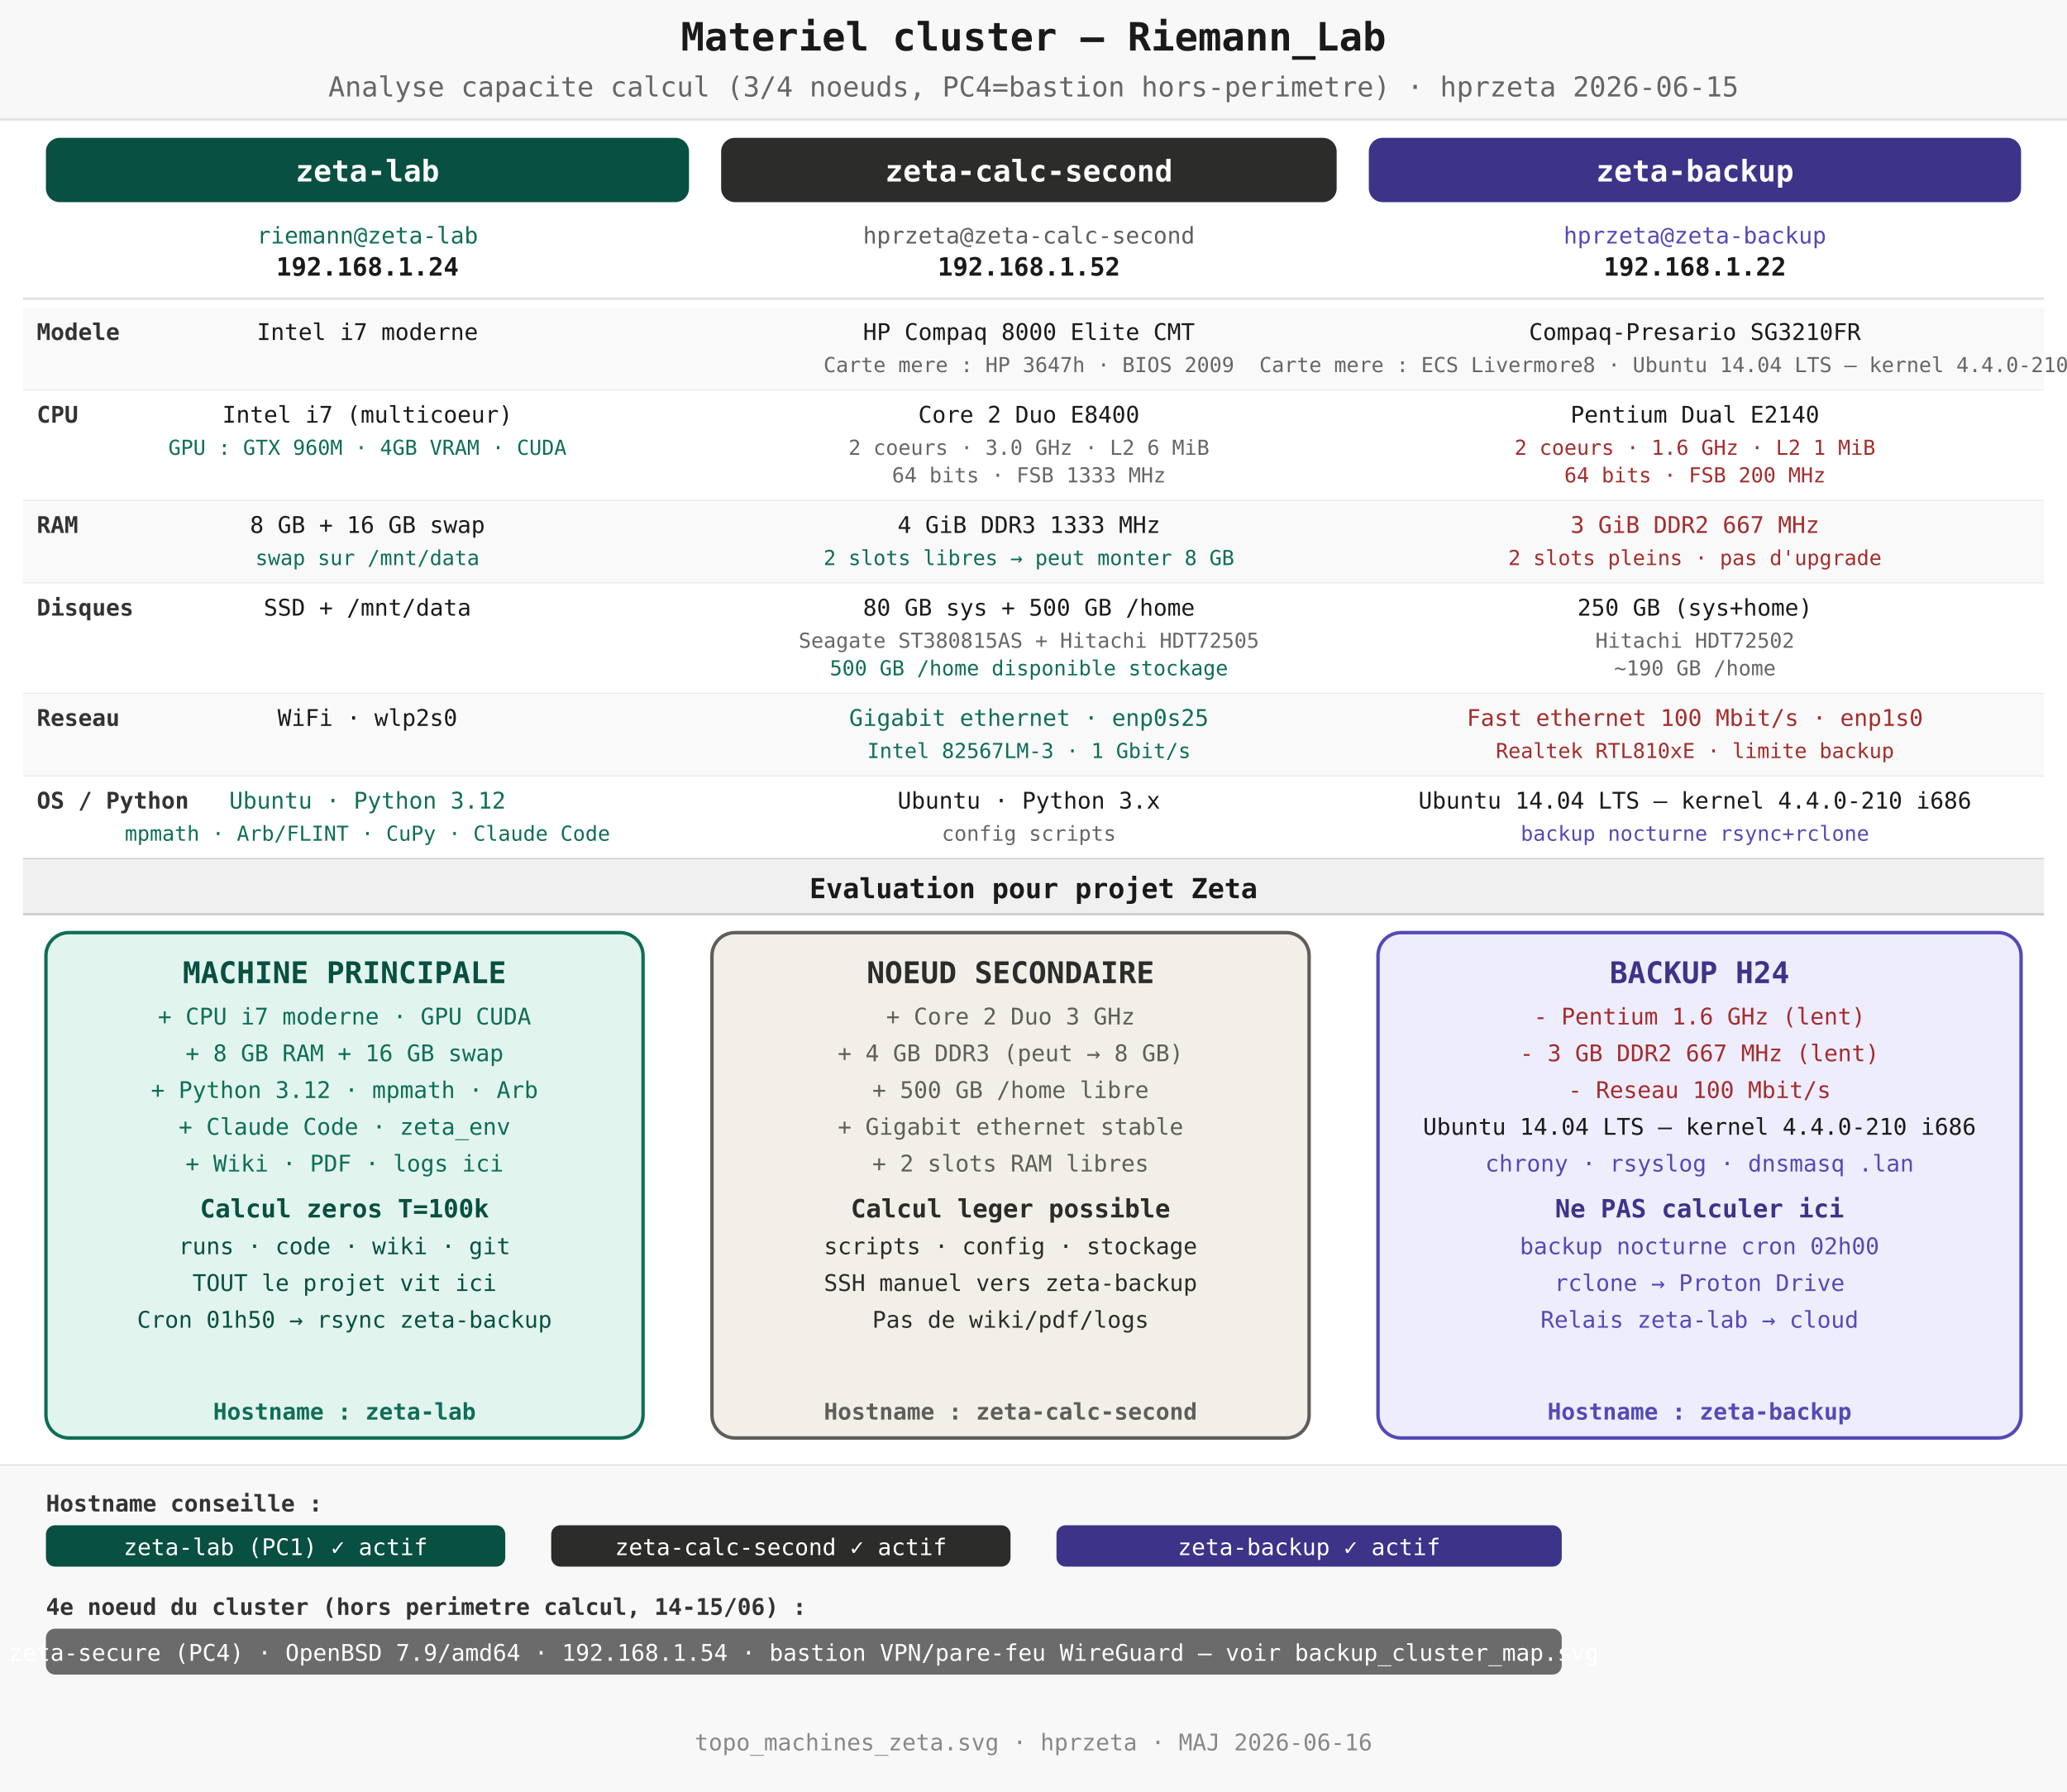
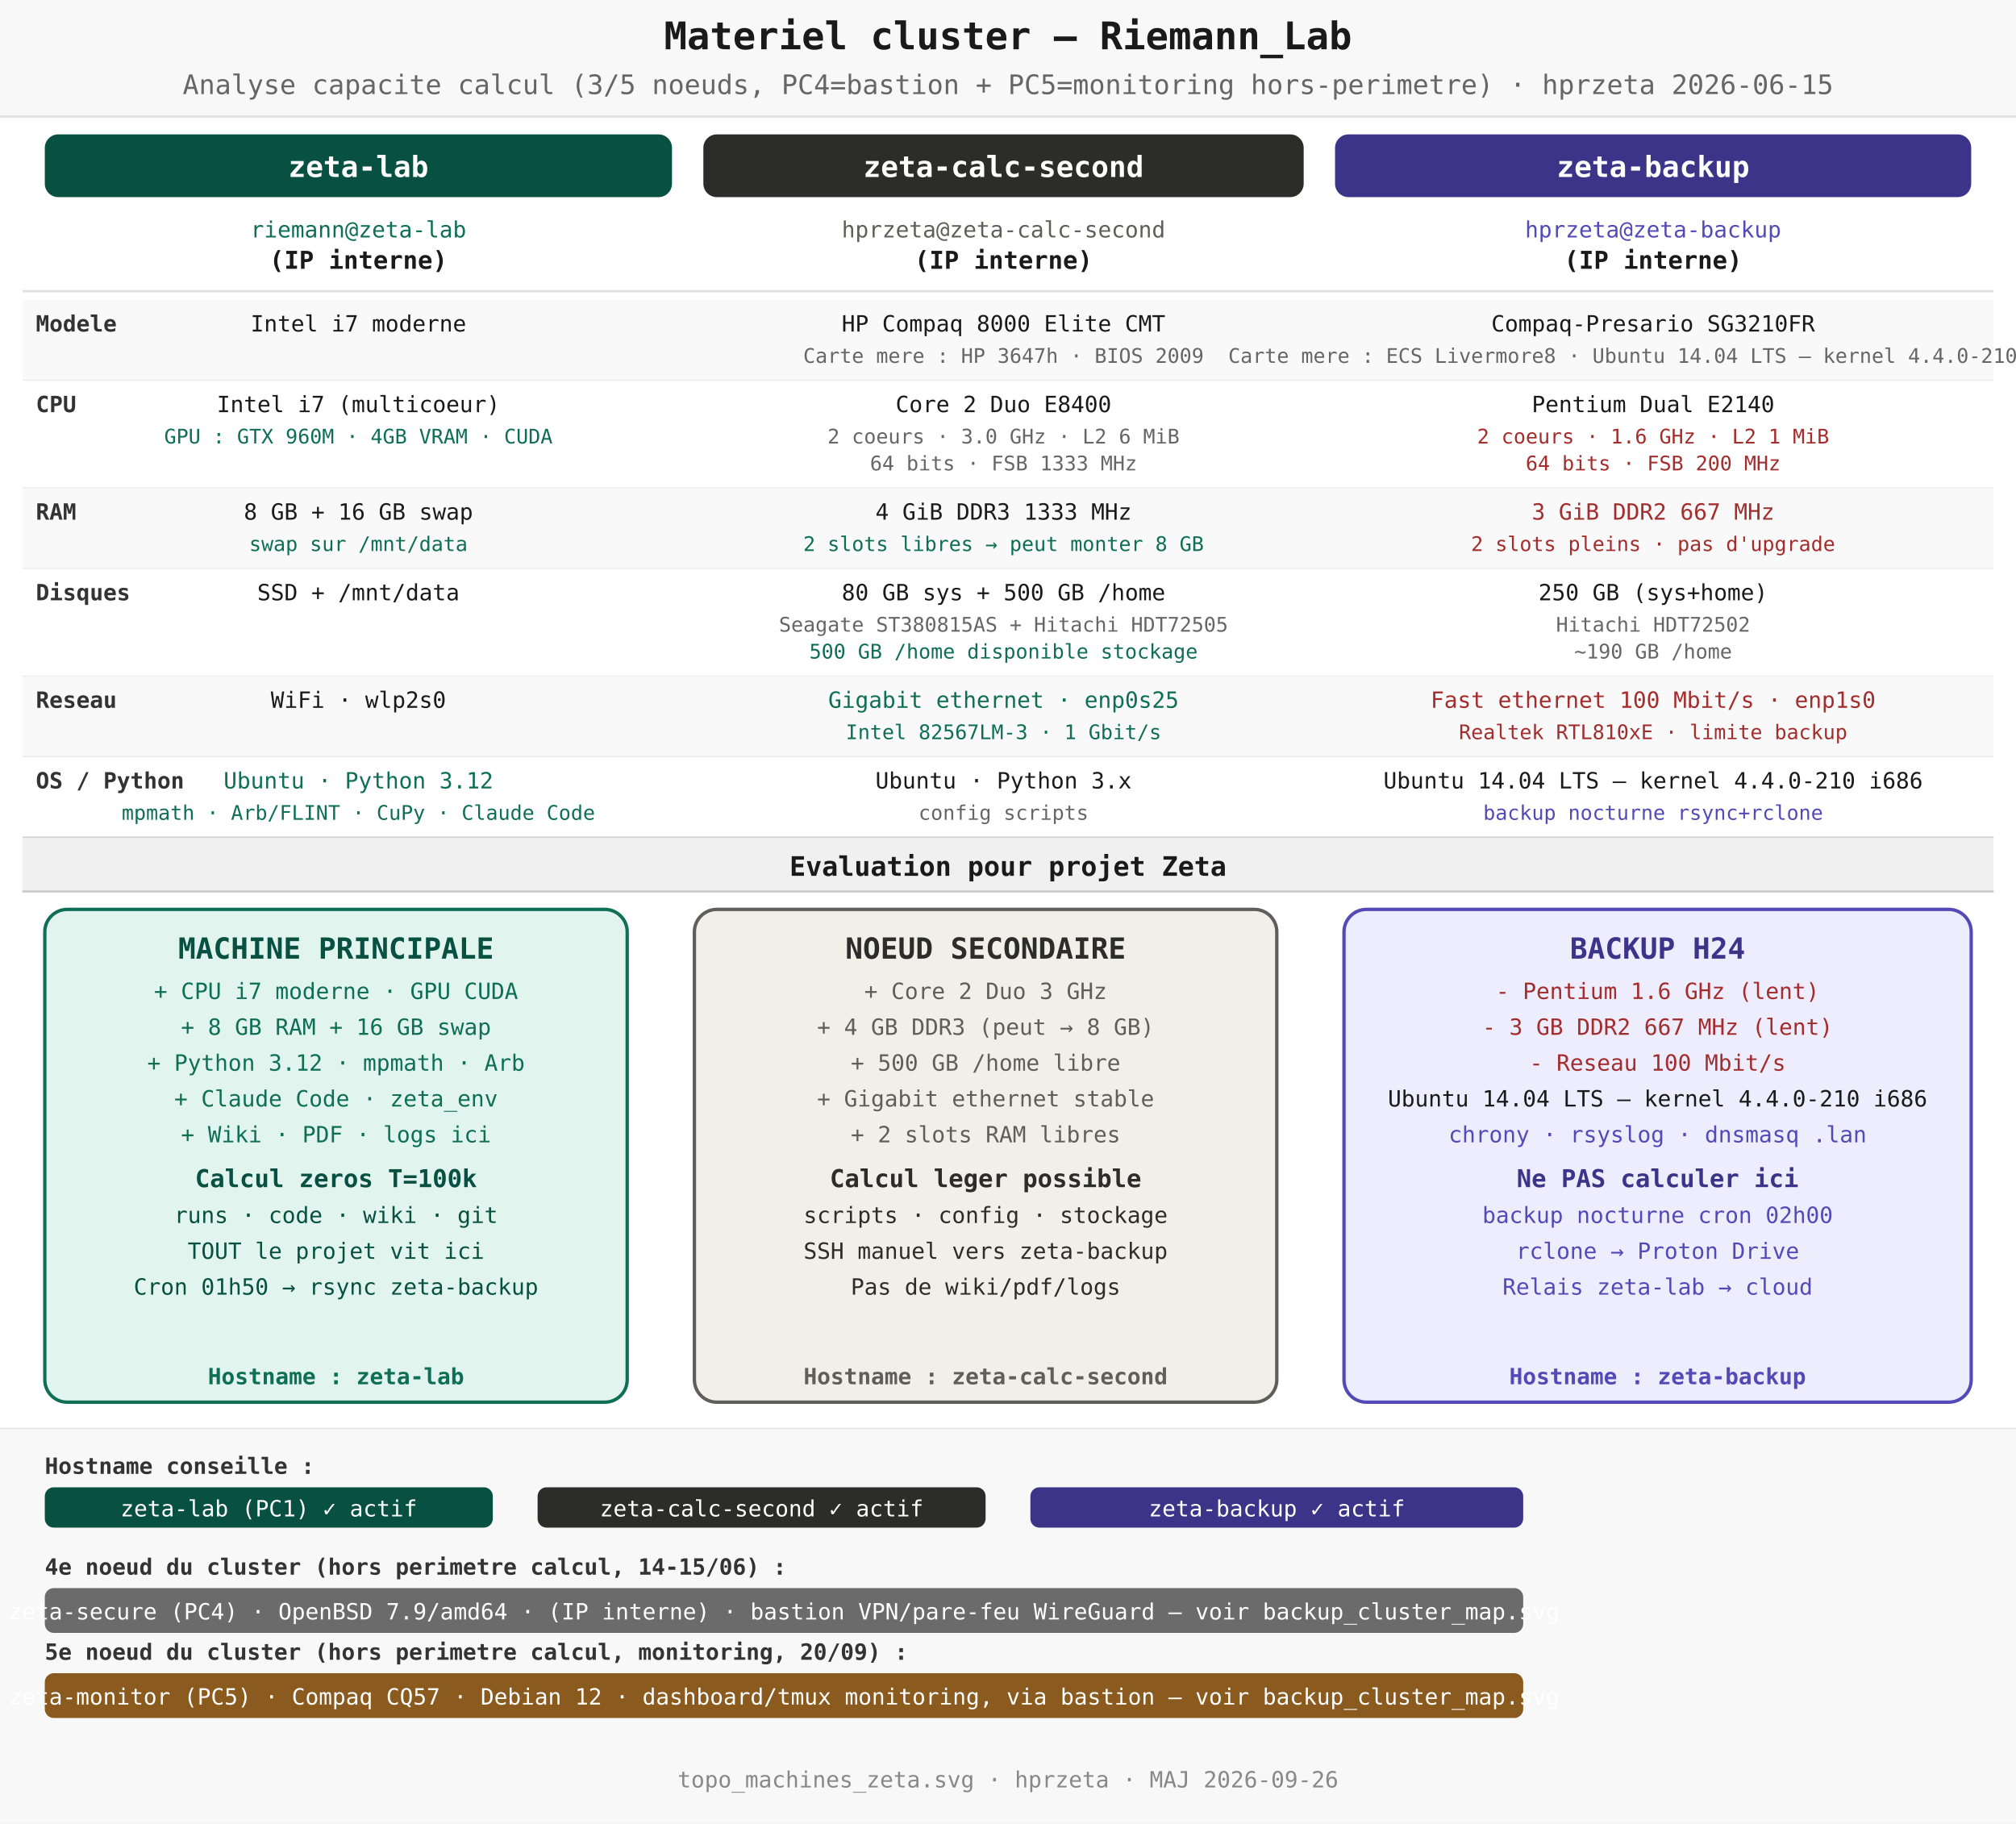
- <svg xmlns="http://www.w3.org/2000/svg" width="900" height="780" viewBox="0 0 900 780" font-family="monospace,sans-serif">
-   <rect width="900" height="780" fill="#ffffff" />
+ <svg xmlns="http://www.w3.org/2000/svg" width="900" height="814" viewBox="0 0 900 814" font-family="monospace,sans-serif">
+   <rect width="900" height="814" fill="#ffffff" />
  <rect x="0" y="0" width="900" height="52" fill="#f8f8f8" />
  <line x1="0" y1="52" x2="900" y2="52" stroke="#e0e0e0" stroke-width="1" />
  <text x="450" y="22" text-anchor="middle" font-size="17" font-weight="700" fill="#1a1a1a">Materiel cluster — Riemann_Lab</text>
-   <text x="450" y="42" text-anchor="middle" font-size="12" fill="#666">Analyse capacite calcul (3/4 noeuds, PC4=bastion hors-perimetre) · hprzeta 2026-06-15</text>
+   <text x="450" y="42" text-anchor="middle" font-size="12" fill="#666">Analyse capacite calcul (3/5 noeuds, PC4=bastion + PC5=monitoring hors-perimetre) · hprzeta 2026-06-15</text>
  <rect x="20" y="60" width="280" height="28" rx="6" fill="#085041" />
  <text x="160" y="79" text-anchor="middle" font-size="13" font-weight="700" fill="#ffffff">zeta-lab</text>
  <rect x="314" y="60" width="268" height="28" rx="6" fill="#2c2c2a" />
  <text x="448" y="79" text-anchor="middle" font-size="13" font-weight="700" fill="#ffffff">zeta-calc-second</text>
  <rect x="596" y="60" width="284" height="28" rx="6" fill="#3c3489" />
  <text x="738" y="79" text-anchor="middle" font-size="13" font-weight="700" fill="#ffffff">zeta-backup</text>
  <text x="160" y="106" text-anchor="middle" font-size="10" fill="#0f6e56">riemann@zeta-lab</text>
  <text x="448" y="106" text-anchor="middle" font-size="10" fill="#5f5e5a">hprzeta@zeta-calc-second</text>
  <text x="738" y="106" text-anchor="middle" font-size="10" fill="#534ab7">hprzeta@zeta-backup</text>
-   <text x="160" y="120" text-anchor="middle" font-size="11" font-weight="700" fill="#1a1a1a">192.168.1.24</text>
-   <text x="448" y="120" text-anchor="middle" font-size="11" font-weight="700" fill="#1a1a1a">192.168.1.52</text>
-   <text x="738" y="120" text-anchor="middle" font-size="11" font-weight="700" fill="#1a1a1a">192.168.1.22</text>
+   <text x="160" y="120" text-anchor="middle" font-size="11" font-weight="700" fill="#1a1a1a">(IP interne)</text>
+   <text x="448" y="120" text-anchor="middle" font-size="11" font-weight="700" fill="#1a1a1a">(IP interne)</text>
+   <text x="738" y="120" text-anchor="middle" font-size="11" font-weight="700" fill="#1a1a1a">(IP interne)</text>
  <line x1="10" y1="130" x2="890" y2="130" stroke="#e0e0e0" stroke-width="1" />
  <rect x="10" y="134" width="880" height="36" rx="0" fill="#f9f9f9" />
  <text x="16" y="148" font-size="10" font-weight="700" fill="#333">Modele</text>
  <text x="160" y="148" text-anchor="middle" font-size="10" fill="#1a1a1a">Intel i7 moderne</text>
  <text x="448" y="148" text-anchor="middle" font-size="10" fill="#1a1a1a">HP Compaq 8000 Elite CMT</text>
  <text x="738" y="148" text-anchor="middle" font-size="10" fill="#1a1a1a">Compaq-Presario SG3210FR</text>
  <text x="448" y="162" text-anchor="middle" font-size="9" fill="#666">Carte mere : HP 3647h · BIOS 2009</text>
  <text x="738" y="162" text-anchor="middle" font-size="9" fill="#666">Carte mere : ECS Livermore8 · Ubuntu 14.04 LTS — kernel 4.4.0-210 i686</text>
  <line x1="10" y1="170" x2="890" y2="170" stroke="#e8e8e8" stroke-width="0.8" />
  <rect x="10" y="170" width="880" height="48" rx="0" fill="#ffffff" />
  <text x="16" y="184" font-size="10" font-weight="700" fill="#333">CPU</text>
  <text x="160" y="184" text-anchor="middle" font-size="10" fill="#1a1a1a">Intel i7 (multicoeur)</text>
  <text x="448" y="184" text-anchor="middle" font-size="10" fill="#1a1a1a">Core 2 Duo E8400</text>
  <text x="738" y="184" text-anchor="middle" font-size="10" fill="#1a1a1a">Pentium Dual E2140</text>
  <text x="160" y="198" text-anchor="middle" font-size="9" fill="#0f6e56">GPU : GTX 960M · 4GB VRAM · CUDA</text>
  <text x="448" y="198" text-anchor="middle" font-size="9" fill="#666">2 coeurs · 3.0 GHz · L2 6 MiB</text>
  <text x="738" y="198" text-anchor="middle" font-size="9" fill="#a32d2d">2 coeurs · 1.6 GHz · L2 1 MiB</text>
  <text x="448" y="210" text-anchor="middle" font-size="9" fill="#666">64 bits · FSB 1333 MHz</text>
  <text x="738" y="210" text-anchor="middle" font-size="9" fill="#a32d2d">64 bits · FSB 200 MHz</text>
  <line x1="10" y1="218" x2="890" y2="218" stroke="#e8e8e8" stroke-width="0.8" />
  <rect x="10" y="218" width="880" height="36" rx="0" fill="#f9f9f9" />
  <text x="16" y="232" font-size="10" font-weight="700" fill="#333">RAM</text>
  <text x="160" y="232" text-anchor="middle" font-size="10" fill="#1a1a1a">8 GB + 16 GB swap</text>
  <text x="448" y="232" text-anchor="middle" font-size="10" fill="#1a1a1a">4 GiB DDR3 1333 MHz</text>
  <text x="738" y="232" text-anchor="middle" font-size="10" fill="#a32d2d">3 GiB DDR2 667 MHz</text>
  <text x="160" y="246" text-anchor="middle" font-size="9" fill="#0f6e56">swap sur /mnt/data</text>
  <text x="448" y="246" text-anchor="middle" font-size="9" fill="#0f6e56">2 slots libres → peut monter 8 GB</text>
  <text x="738" y="246" text-anchor="middle" font-size="9" fill="#a32d2d">2 slots pleins · pas d'upgrade</text>
  <line x1="10" y1="254" x2="890" y2="254" stroke="#e8e8e8" stroke-width="0.8" />
  <rect x="10" y="254" width="880" height="48" rx="0" fill="#ffffff" />
  <text x="16" y="268" font-size="10" font-weight="700" fill="#333">Disques</text>
  <text x="160" y="268" text-anchor="middle" font-size="10" fill="#1a1a1a">SSD + /mnt/data</text>
  <text x="448" y="268" text-anchor="middle" font-size="10" fill="#1a1a1a">80 GB sys + 500 GB /home</text>
  <text x="738" y="268" text-anchor="middle" font-size="10" fill="#1a1a1a">250 GB (sys+home)</text>
  <text x="448" y="282" text-anchor="middle" font-size="9" fill="#666">Seagate ST380815AS + Hitachi HDT72505</text>
  <text x="738" y="282" text-anchor="middle" font-size="9" fill="#666">Hitachi HDT72502</text>
  <text x="448" y="294" text-anchor="middle" font-size="9" fill="#0f6e56">500 GB /home disponible stockage</text>
  <text x="738" y="294" text-anchor="middle" font-size="9" fill="#666">~190 GB /home</text>
  <line x1="10" y1="302" x2="890" y2="302" stroke="#e8e8e8" stroke-width="0.8" />
  <rect x="10" y="302" width="880" height="36" rx="0" fill="#f9f9f9" />
  <text x="16" y="316" font-size="10" font-weight="700" fill="#333">Reseau</text>
  <text x="160" y="316" text-anchor="middle" font-size="10" fill="#1a1a1a">WiFi · wlp2s0</text>
  <text x="448" y="316" text-anchor="middle" font-size="10" fill="#0f6e56">Gigabit ethernet · enp0s25</text>
  <text x="738" y="316" text-anchor="middle" font-size="10" fill="#a32d2d">Fast ethernet 100 Mbit/s · enp1s0</text>
  <text x="448" y="330" text-anchor="middle" font-size="9" fill="#0f6e56">Intel 82567LM-3 · 1 Gbit/s</text>
  <text x="738" y="330" text-anchor="middle" font-size="9" fill="#a32d2d">Realtek RTL810xE · limite backup</text>
  <line x1="10" y1="338" x2="890" y2="338" stroke="#e8e8e8" stroke-width="0.8" />
  <rect x="10" y="338" width="880" height="36" rx="0" fill="#ffffff" />
  <text x="16" y="352" font-size="10" font-weight="700" fill="#333">OS / Python</text>
  <text x="160" y="352" text-anchor="middle" font-size="10" fill="#0f6e56">Ubuntu · Python 3.12</text>
  <text x="448" y="352" text-anchor="middle" font-size="10" fill="#1a1a1a">Ubuntu · Python 3.x</text>
  <text x="738" y="352" text-anchor="middle" font-size="10" fill="#1a1a1a">Ubuntu 14.04 LTS — kernel 4.4.0-210 i686</text>
  <text x="160" y="366" text-anchor="middle" font-size="9" fill="#0f6e56">mpmath · Arb/FLINT · CuPy · Claude Code</text>
  <text x="448" y="366" text-anchor="middle" font-size="9" fill="#666">config scripts</text>
  <text x="738" y="366" text-anchor="middle" font-size="9" fill="#534ab7">backup nocturne rsync+rclone</text>
  <line x1="10" y1="374" x2="890" y2="374" stroke="#ccc" stroke-width="1" />
  <rect x="10" y="374" width="880" height="24" rx="0" fill="#f0f0f0" />
  <text x="450" y="391" text-anchor="middle" font-size="12" font-weight="700" fill="#1a1a1a">Evaluation pour projet Zeta</text>
  <line x1="10" y1="398" x2="890" y2="398" stroke="#ccc" stroke-width="1" />
  <rect x="20" y="406" width="260" height="220" rx="10" fill="#e1f5ee" stroke="#0f6e56" stroke-width="1.5" />
  <text x="150" y="428" text-anchor="middle" font-size="13" font-weight="700" fill="#085041">MACHINE PRINCIPALE</text>
  <text x="150" y="446" text-anchor="middle" font-size="10" fill="#0f6e56">+ CPU i7 moderne · GPU CUDA</text>
  <text x="150" y="462" text-anchor="middle" font-size="10" fill="#0f6e56">+ 8 GB RAM + 16 GB swap</text>
  <text x="150" y="478" text-anchor="middle" font-size="10" fill="#0f6e56">+ Python 3.12 · mpmath · Arb</text>
  <text x="150" y="494" text-anchor="middle" font-size="10" fill="#0f6e56">+ Claude Code · zeta_env</text>
  <text x="150" y="510" text-anchor="middle" font-size="10" fill="#0f6e56">+ Wiki · PDF · logs ici</text>
  <text x="150" y="530" text-anchor="middle" font-size="11" font-weight="700" fill="#085041">Calcul zeros T=100k</text>
  <text x="150" y="546" text-anchor="middle" font-size="10" fill="#085041">runs · code · wiki · git</text>
  <text x="150" y="562" text-anchor="middle" font-size="10" fill="#085041">TOUT le projet vit ici</text>
  <text x="150" y="578" text-anchor="middle" font-size="10" fill="#085041">Cron 01h50 → rsync zeta-backup</text>
  <text x="150" y="618" text-anchor="middle" font-size="10" font-weight="700" fill="#0f6e56">Hostname : zeta-lab</text>
  <rect x="310" y="406" width="260" height="220" rx="10" fill="#f1efe8" stroke="#5f5e5a" stroke-width="1.5" />
  <text x="440" y="428" text-anchor="middle" font-size="13" font-weight="700" fill="#2c2c2a">NOEUD SECONDAIRE</text>
  <text x="440" y="446" text-anchor="middle" font-size="10" fill="#5f5e5a">+ Core 2 Duo 3 GHz</text>
  <text x="440" y="462" text-anchor="middle" font-size="10" fill="#5f5e5a">+ 4 GB DDR3 (peut → 8 GB)</text>
  <text x="440" y="478" text-anchor="middle" font-size="10" fill="#5f5e5a">+ 500 GB /home libre</text>
  <text x="440" y="494" text-anchor="middle" font-size="10" fill="#5f5e5a">+ Gigabit ethernet stable</text>
  <text x="440" y="510" text-anchor="middle" font-size="10" fill="#5f5e5a">+ 2 slots RAM libres</text>
  <text x="440" y="530" text-anchor="middle" font-size="11" font-weight="700" fill="#2c2c2a">Calcul leger possible</text>
  <text x="440" y="546" text-anchor="middle" font-size="10" fill="#2c2c2a">scripts · config · stockage</text>
  <text x="440" y="562" text-anchor="middle" font-size="10" fill="#2c2c2a">SSH manuel vers zeta-backup</text>
  <text x="440" y="578" text-anchor="middle" font-size="10" fill="#2c2c2a">Pas de wiki/pdf/logs</text>
  <text x="440" y="618" text-anchor="middle" font-size="10" font-weight="700" fill="#5f5e5a">Hostname : zeta-calc-second</text>
  <rect x="600" y="406" width="280" height="220" rx="10" fill="#eeedfe" stroke="#534ab7" stroke-width="1.5" />
  <text x="740" y="428" text-anchor="middle" font-size="13" font-weight="700" fill="#3c3489">BACKUP H24</text>
  <text x="740" y="446" text-anchor="middle" font-size="10" fill="#a32d2d">- Pentium 1.6 GHz (lent)</text>
  <text x="740" y="462" text-anchor="middle" font-size="10" fill="#a32d2d">- 3 GB DDR2 667 MHz (lent)</text>
  <text x="740" y="478" text-anchor="middle" font-size="10" fill="#a32d2d">- Reseau 100 Mbit/s</text>
  <text x="740" y="494" text-anchor="middle" font-size="10" fill="#1a1a1a">Ubuntu 14.04 LTS — kernel 4.4.0-210 i686</text>
  <text x="740" y="510" text-anchor="middle" font-size="10" fill="#534ab7">chrony · rsyslog · dnsmasq .lan</text>
  <text x="740" y="530" text-anchor="middle" font-size="11" font-weight="700" fill="#3c3489">Ne PAS calculer ici</text>
  <text x="740" y="546" text-anchor="middle" font-size="10" fill="#534ab7">backup nocturne cron 02h00</text>
  <text x="740" y="562" text-anchor="middle" font-size="10" fill="#534ab7">rclone → Proton Drive</text>
  <text x="740" y="578" text-anchor="middle" font-size="10" fill="#534ab7">Relais zeta-lab → cloud</text>
  <text x="740" y="618" text-anchor="middle" font-size="10" font-weight="700" fill="#534ab7">Hostname : zeta-backup</text>
  <line x1="0" y1="638" x2="900" y2="638" stroke="#e0e0e0" stroke-width="1" />
-   <rect x="0" y="638" width="900" height="142" fill="#f8f8f8" />
+   <rect x="0" y="638" width="900" height="176" fill="#f8f8f8" />
  <text x="20" y="658" font-size="10" font-weight="700" fill="#333">Hostname conseille :</text>
  <rect x="20" y="664" width="200" height="18" rx="4" fill="#085041" />
  <text x="120" y="677" text-anchor="middle" font-size="10" fill="#fff">zeta-lab (PC1)  ✓ actif</text>
  <rect x="240" y="664" width="200" height="18" rx="4" fill="#2c2c2a" />
  <text x="340" y="677" text-anchor="middle" font-size="10" fill="#fff">zeta-calc-second  ✓ actif</text>
  <rect x="460" y="664" width="220" height="18" rx="4" fill="#3c3489" />
  <text x="570" y="677" text-anchor="middle" font-size="10" fill="#fff">zeta-backup  ✓ actif</text>
  <text x="20" y="703" font-size="10" font-weight="700" fill="#333">4e noeud du cluster (hors perimetre calcul, 14-15/06) :</text>
  <rect x="20" y="709" width="660" height="20" rx="4" fill="#6b6b6b" />
-   <text x="350" y="723" text-anchor="middle" font-size="10" fill="#fff">zeta-secure (PC4) · OpenBSD 7.9/amd64 · 192.168.1.54 · bastion VPN/pare-feu WireGuard — voir backup_cluster_map.svg</text>
-   <text x="450" y="762" text-anchor="middle" font-size="10" fill="#888">topo_machines_zeta.svg · hprzeta · MAJ 2026-06-16</text>
+   <text x="350" y="723" text-anchor="middle" font-size="10" fill="#fff">zeta-secure (PC4) · OpenBSD 7.9/amd64 · (IP interne) · bastion VPN/pare-feu WireGuard — voir backup_cluster_map.svg</text>
+   <text x="20" y="741" font-size="10" font-weight="700" fill="#333">5e noeud du cluster (hors perimetre calcul, monitoring, 20/09) :</text>
+   <rect x="20" y="747" width="660" height="20" rx="4" fill="#8a5a1e" />
+   <text x="350" y="761" text-anchor="middle" font-size="10" fill="#fff">zeta-monitor (PC5) · Compaq CQ57 · Debian 12 · dashboard/tmux monitoring, via bastion — voir backup_cluster_map.svg</text>
+   <text x="450" y="798" text-anchor="middle" font-size="10" fill="#888">topo_machines_zeta.svg · hprzeta · MAJ 2026-09-26</text>
</svg>
